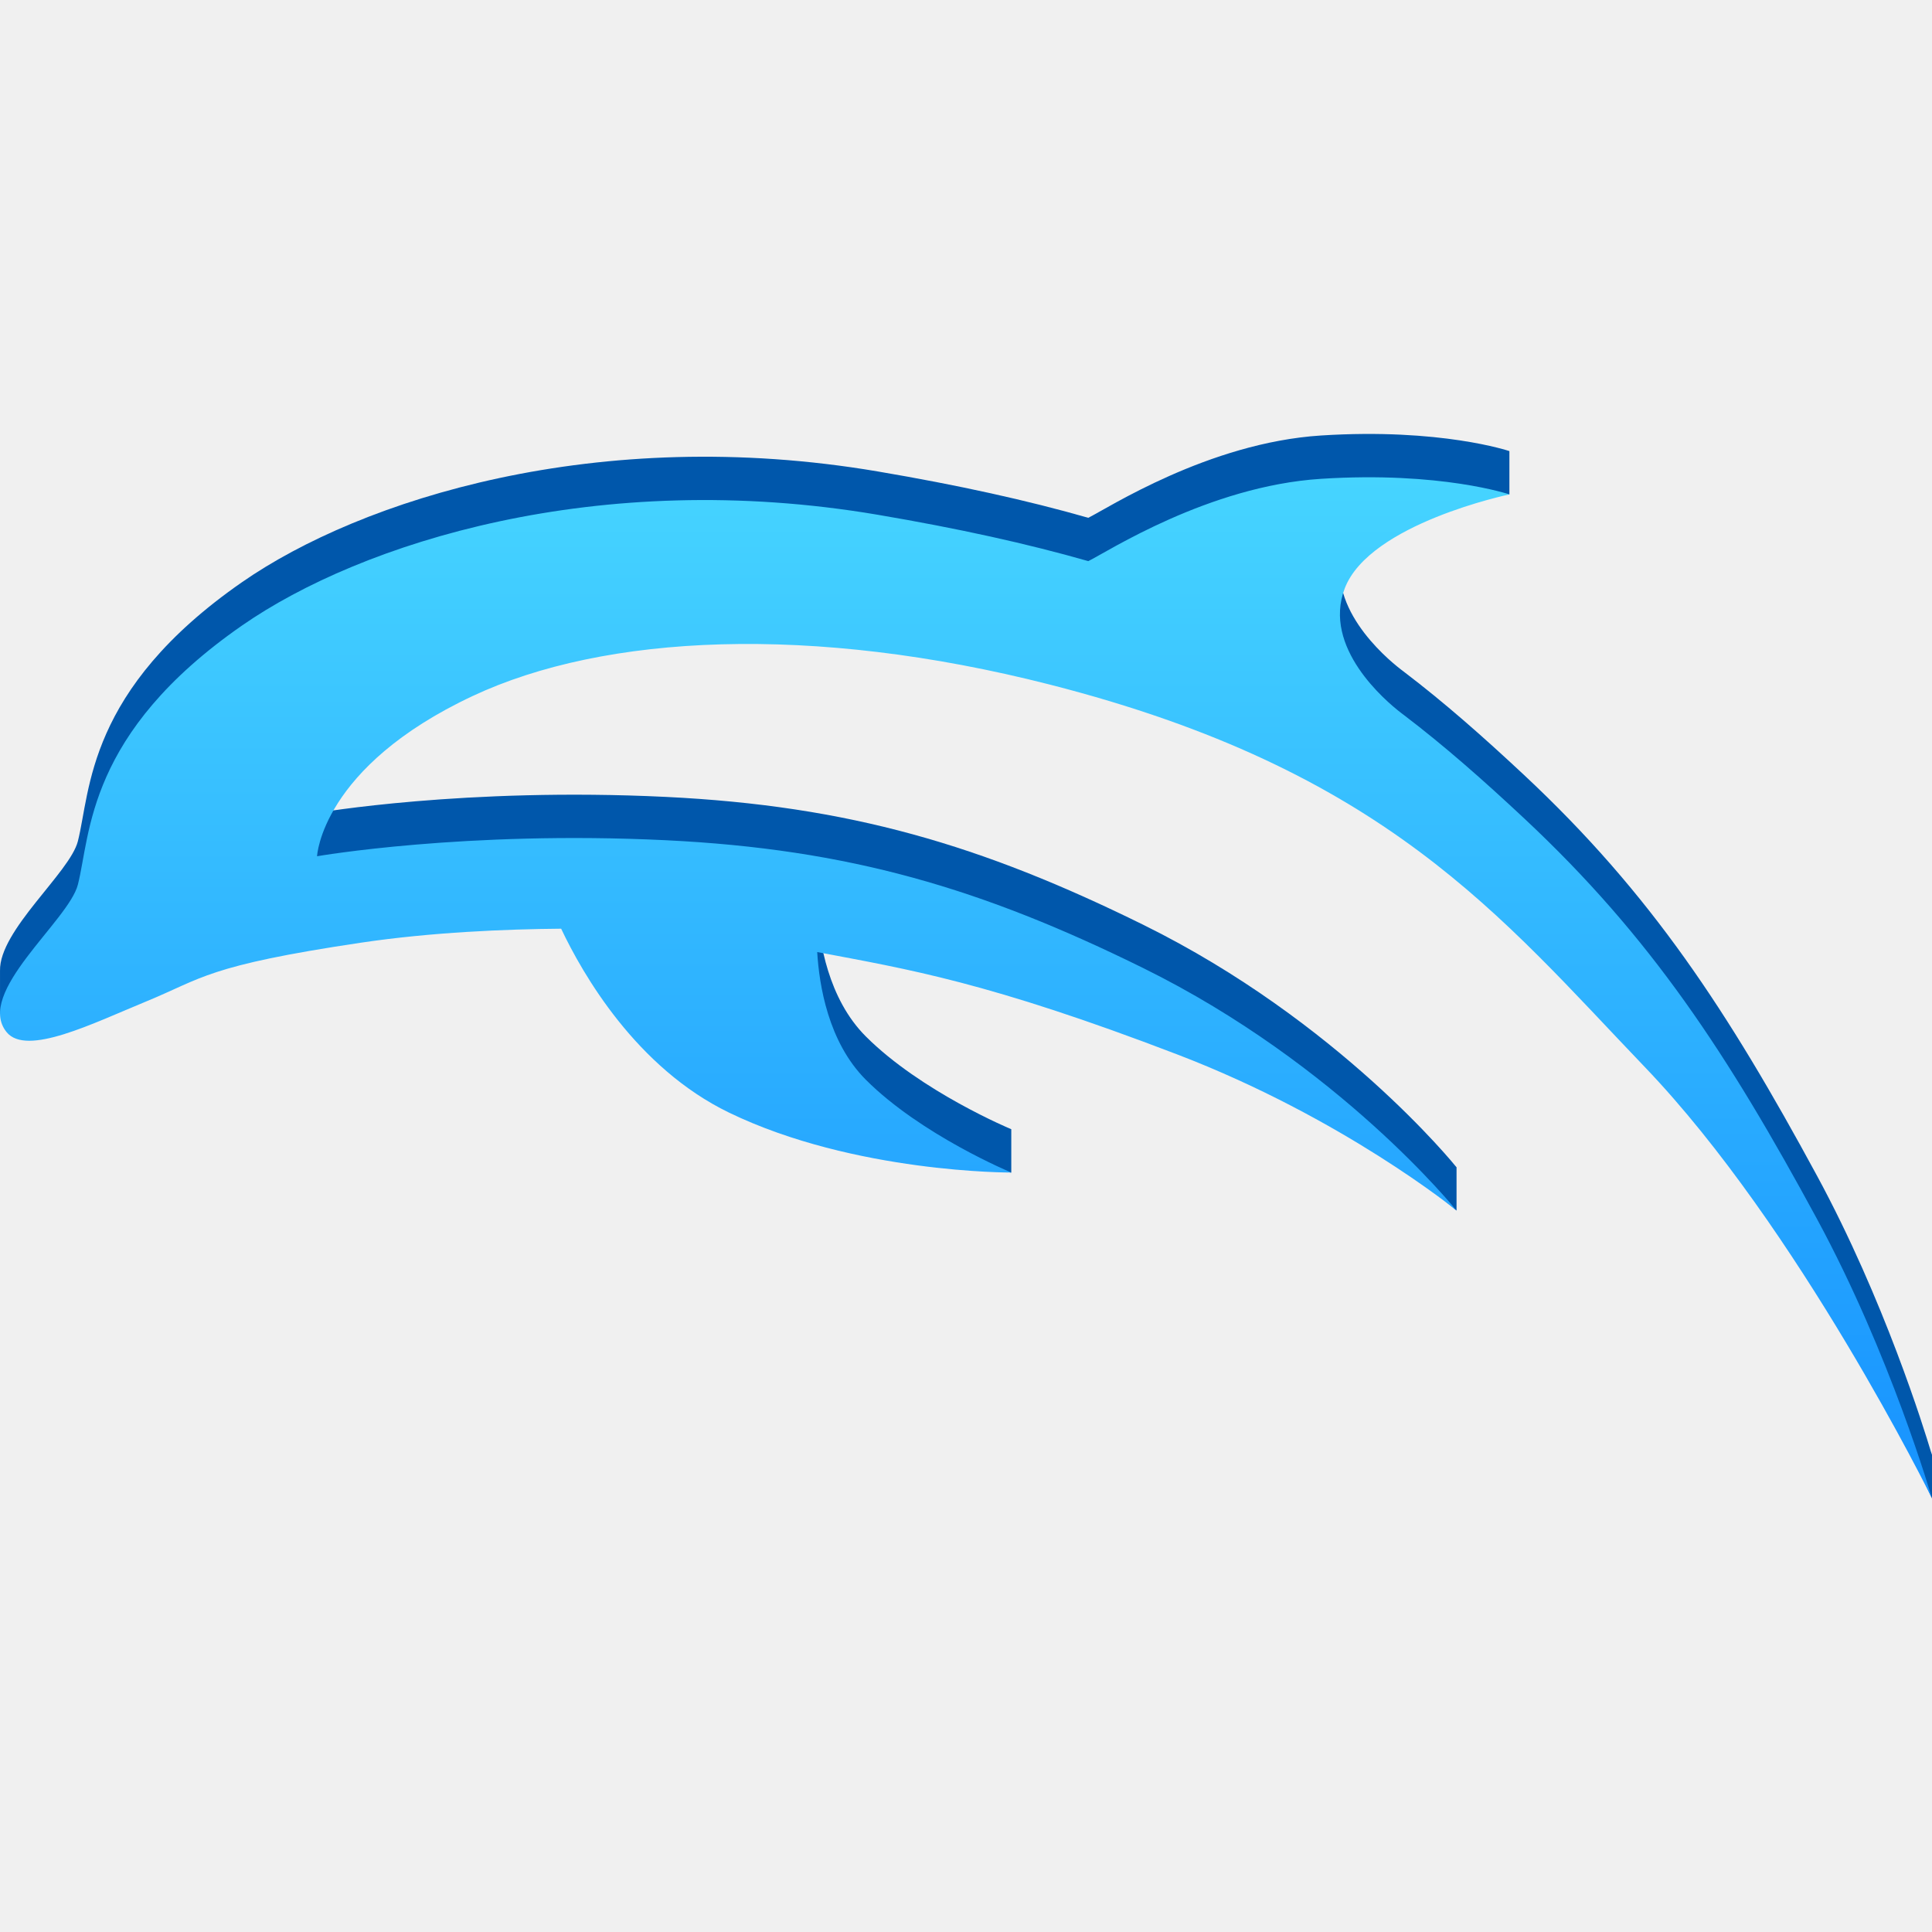
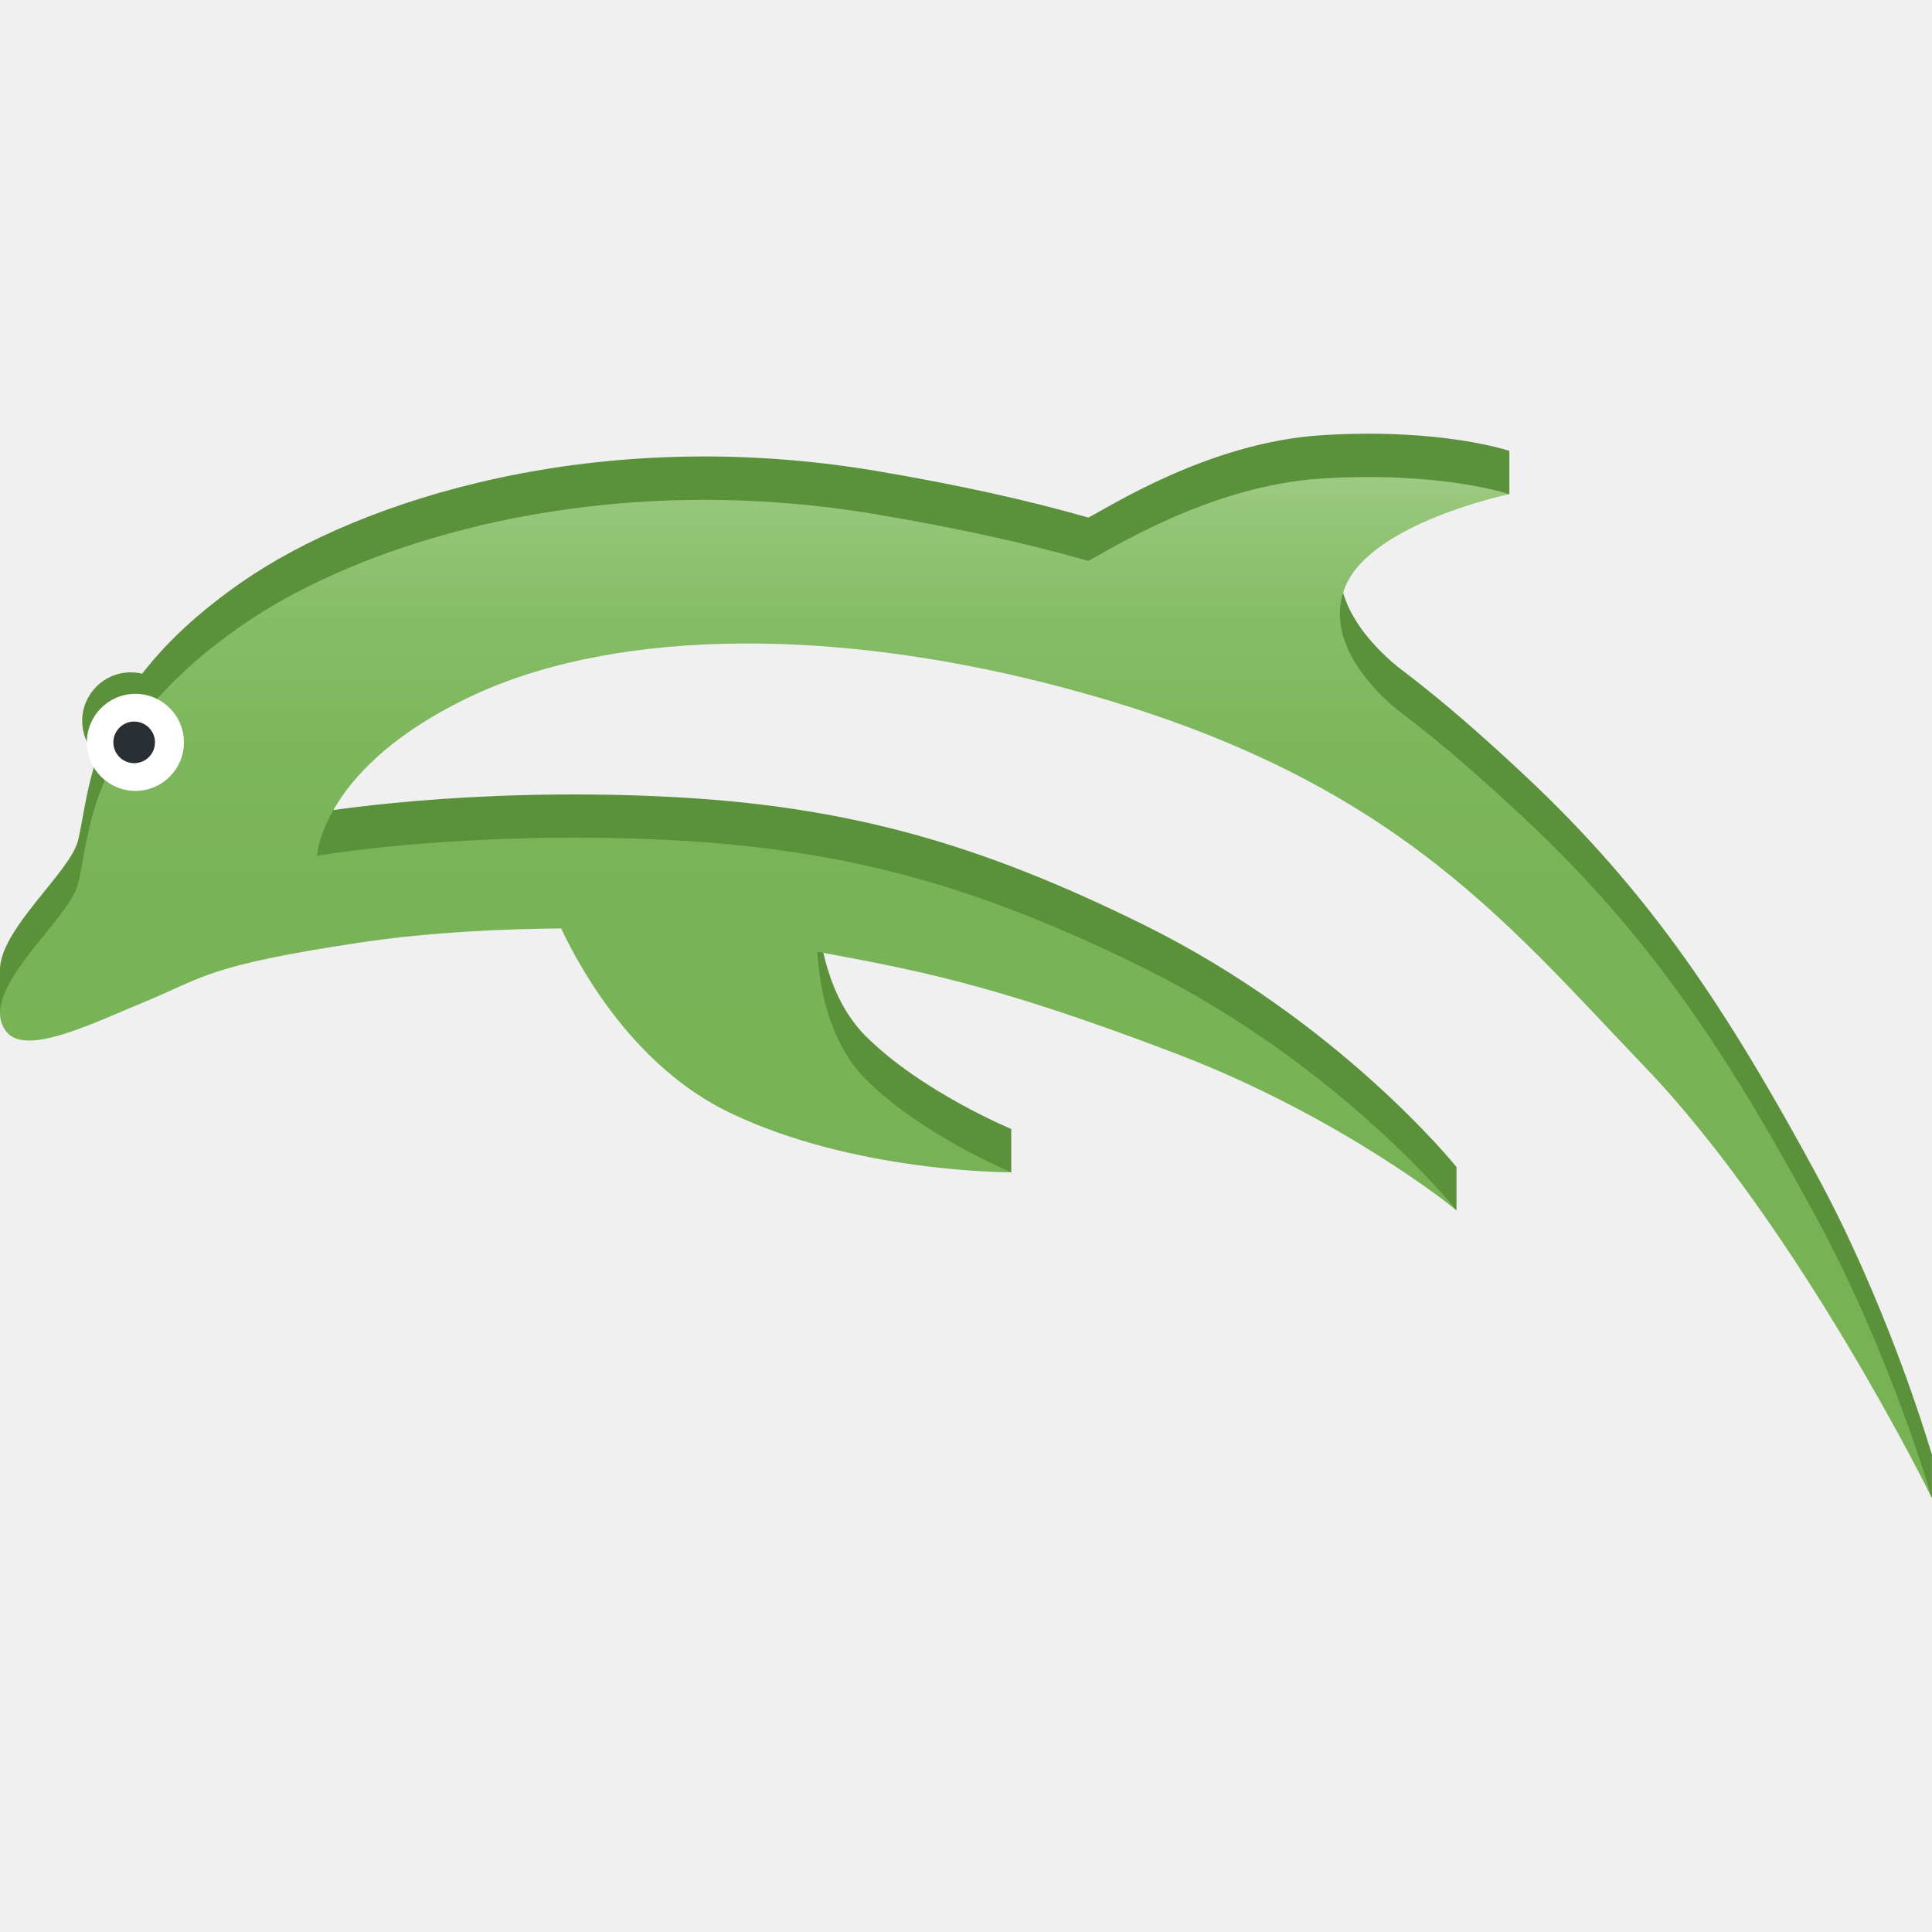
- <svg xmlns="http://www.w3.org/2000/svg" version="1.1" width="2048" height="2048" viewBox="0 0 2048 2048">
-   <linearGradient id="g" gradientUnits="userSpaceOnUse" x1="0" y1="506" x2="0" y2="1588">
-     <stop offset="0" stop-color="#46D4FF" />
-     <stop offset="1" stop-color="#1792FF" />
-   </linearGradient>
-   <path fill="#0057ab" d="m2046.8,1538.65 c-6.813,-22.834 -49.283,-160.537 -120.831,-292.567 -94.261,-173.943 -175.33,-298.279 -310.402,-424.563 -43.445,-40.618 -84.6,-76.916 -127.448,-109.498 l0.047,0 c0,0 -0.329,-0.232 -0.926,-0.673 -0.801,-0.607 -1.602,-1.214 -2.403,-1.818 -15.987,-12.352 -83.345,-69.109 -59.382,-131.767 8.031,-21 27.421,-38.45 50.479,-52.569 l124.091,-1.011 v-46 l-0.03,10e-4 c10e-4,0 0.016,-0.003 0.016,-0.003 0,0 -72.661,-24.686 -199.807,-16.53 -119.328,7.655 -226.545,77.432 -246.588,87.241 -64.265,-18.396 -137.59,-34.619 -223.344,-49.168 -296.609,-50.323 -547.639,29.896 -673.604,117.325 -165.101,114.592 -160.533,221.368 -174.144,274.776 -8.431,33.085 -83.408,94.263 -82.51,137.183 v45.18 l15.489,15.96 58.397,-19.849 6.985,-24.359 c24.022,-8.59 50.325,-20.532 74.217,-30.359 59.615,-24.521 64.209,-37.858 227.133,-62.167 74.956,-11.184 153.843,-14.393 212.575,-14.886 22.855,48.26 79.68,147.46 178.133,195.042 64.027,30.944 135.739,46.795 192.883,54.915 l-7.493,37.679 113.668,16.846 v-45.969 l-0.087,-0.035 c0.022,0 0.035,0 0.035,0 0,0 -95.434,-39.648 -154.146,-98.356 -39.956,-39.953 -49.518,-100.64 -51.552,-135.342 l0.359,0.033 c96.193,18.278 180.215,31.468 381.156,108.425 37.166,14.233 71.829,29.835 103.407,45.589 l-5.935,3.35 90.575,73.044 108.183,89.527 v-45.969 l-0.358,-0.332 c-1.596,-1.983 -124.799,-154.603 -331.827,-256.712 -171.102,-84.392 -311.585,-126.087 -506.229,-135.527 -212.756,-10.319 -369.522,16.999 -369.522,16.999 0,0 4.385,-94.537 165.003,-169.88 139.666,-65.516 359.388,-76.481 611.558,-12.15 356.261,90.886 477.766,245.646 631.012,405.573 97.226,101.465 186.606,244.229 242.951,343.009 l-9.49,-4.259 29.19,75.387 41.753,89.096 v-46.264 l-1.237,-3.603 z" />
-   <path fill="url(#g)" d="m1926,1292 c-94.261,-173.943 -175.33,-298.279 -310.402,-424.563 -43.446,-40.619 -84.601,-76.917 -127.45,-109.499 l0.049,0.01 c0,0 -0.34,-0.24 -0.962,-0.699 -0.773,-0.586 -1.547,-1.172 -2.321,-1.757 -15.904,-12.279 -83.413,-69.084 -59.428,-131.801 26.32,-68.822 174.556,-99.582 174.556,-99.582 0,0 -72.661,-24.686 -199.807,-16.53 -119.328,7.655 -226.545,77.432 -246.588,87.241 -64.265,-18.396 -137.59,-34.619 -223.344,-49.168 -296.609,-50.323 -547.639,29.896 -673.604,117.325 -165.101,114.592 -160.533,221.368 -174.144,274.776 -9.794,38.432 -109.389,114.772 -75.534,156.367 21.122,25.95 91.411,-9.289 148.113,-32.611 59.615,-24.521 64.209,-37.859 227.133,-62.168 74.956,-11.184 153.843,-14.393 212.575,-14.886 22.855,48.26 79.68,147.46 178.133,195.042 132.934,64.246 299.005,63.438 299.005,63.438 0,0 -95.434,-39.648 -154.146,-98.356 -39.956,-39.953 -49.518,-100.64 -51.552,-135.342 l0.359,0.033 c96.193,18.278 180.215,31.468 381.156,108.425 175.815,67.334 295.91,165.256 295.91,165.256 0,0 -123.479,-153.98 -331.865,-256.76 -171.102,-84.391 -311.585,-126.086 -506.229,-135.526 -212.756,-10.319 -369.522,16.999 -369.522,16.999 0,0 4.385,-94.537 165.003,-169.88 139.666,-65.516 359.388,-76.481 611.558,-12.15 356.261,90.886 477.766,245.646 631.012,405.573 163.107,170.22 304.146,456.685 304.146,456.685 0,0 -43.489,-151.357 -121.81,-295.887 z" />
+ <svg xmlns="http://www.w3.org/2000/svg" viewBox="0 0 727.86 727.86">
+   <defs>
+     <style>.cls-1{fill:#5c913b;}.cls-2{fill:url(#Unbenannter_Verlauf_388);}.cls-3{fill:#fff;}.cls-4{fill:#292f33;}.cls-5{fill:none;}</style>
+     <linearGradient id="Unbenannter_Verlauf_388" x1="363.89" y1="-1304.16" x2="363.89" y2="-1688.69" gradientTransform="matrix(1, 0, 0, -1, 0, -1177.66)" gradientUnits="userSpaceOnUse">
+       <stop offset="0" stop-color="#c6e5b3" />
+       <stop offset="0.02" stop-color="#bfe1ab" />
+       <stop offset="0.09" stop-color="#a9d290" />
+       <stop offset="0.17" stop-color="#96c67a" />
+       <stop offset="0.26" stop-color="#88bd69" />
+       <stop offset="0.38" stop-color="#7eb75e" />
+       <stop offset="0.54" stop-color="#79b357" />
+       <stop offset="1" stop-color="#77b255" />
+     </linearGradient>
+   </defs>
+   <g id="Ebene_2" data-name="Ebene 2">
+     <g id="Ebene_1-2" data-name="Ebene 1">
+       <circle class="cls-1" cx="49.25" cy="271.58" r="18.28" />
+       <path class="cls-1" d="M727.42,546.74c-2.42-8.11-17.52-57.05-42.95-104C651,381,622.16,336.76,574.16,291.88c-15.44-14.44-30.07-27.34-45.29-38.92h0l-.33-.24-.85-.64c-5.68-4.39-29.62-24.56-21.1-46.83,2.85-7.46,9.74-13.67,17.94-18.68l44.1-.36V169.86h0s-25.82-8.78-71-5.88c-42.41,2.72-80.51,27.52-87.63,31-22.84-6.54-48.9-12.31-79.38-17.48C225.2,159.63,136,188.14,91.22,219.21c-58.68,40.73-57.06,78.67-61.89,97.65-3,11.76-29.65,33.5-29.33,48.76v16.05l5.51,5.68,20.75-7.06,2.48-8.65c8.54-3.06,17.89-7.3,26.38-10.79,21.19-8.72,22.82-13.46,80.72-22.1,26.64-4,54.68-5.11,75.55-5.29,8.12,17.15,28.32,52.41,63.31,69.32,22.75,11,48.24,16.63,68.55,19.52l-2.67,13.39,40.4,6V425.34l0,0h0s-33.91-14.09-54.78-34.95c-14.2-14.2-17.6-35.77-18.32-48.1H308c34.18,6.5,64,11.18,135.46,38.53,13.2,5.06,25.52,10.61,36.75,16.21l-2.11,1.19,32.19,26L548.72,456V439.65l-.12-.12c-.57-.71-44.36-54.95-117.93-91.24-60.81-30-110.74-44.81-179.91-48.16-75.61-3.67-131.33,6-131.33,6s1.56-33.6,58.64-60.37c49.64-23.29,127.73-27.18,217.35-4.32,126.61,32.3,169.79,87.3,224.25,144.14C654.23,421.68,686,472.41,706,507.52L702.64,506,713,532.8l14.84,31.66V548l-.44-1.28Z" />
+       <path class="cls-2" d="M684.49,459.08c-33.5-61.81-62.32-106-110.32-150.88-15.44-14.44-30.07-27.34-45.29-38.92h0l-.34-.24-.82-.63c-5.66-4.36-29.65-24.55-21.12-46.84,9.35-24.46,62-35.39,62-35.39s-25.82-8.77-71-5.87c-42.41,2.72-80.51,27.51-87.63,31-22.84-6.54-48.9-12.3-79.38-17.47C225.21,176,136,204.46,91.23,235.53c-58.68,40.73-57.06,78.68-61.89,97.66C25.86,346.84-9.54,374,2.49,388.76,10,398,35,385.46,55.13,377.17c21.19-8.72,22.82-13.46,80.72-22.1,26.64-4,54.68-5.11,75.55-5.29,8.12,17.16,28.32,52.41,63.31,69.32C322,441.93,381,441.65,381,441.65s-33.91-14.09-54.78-35c-14.2-14.2-17.6-35.77-18.32-48.1H308c34.18,6.5,64,11.19,135.46,38.54,62.48,23.93,105.16,58.73,105.16,58.73s-43.88-54.73-117.94-91.25c-60.81-30-110.74-44.81-179.91-48.17-75.61-3.67-131.33,6-131.33,6s1.56-33.6,58.64-60.37c49.64-23.29,127.73-27.18,217.35-4.32C522,290.1,565.22,345.1,619.68,401.94c58,60.49,108.1,162.3,108.1,162.3s-15.46-53.79-43.29-105.15Z" />
+       <circle class="cls-3" cx="51.01" cy="279.68" r="18.28" />
+       <circle class="cls-4" cx="50.55" cy="279.68" r="7.84" />
+       <rect class="cls-5" width="727.86" height="727.86" />
+     </g>
+   </g>
</svg>
